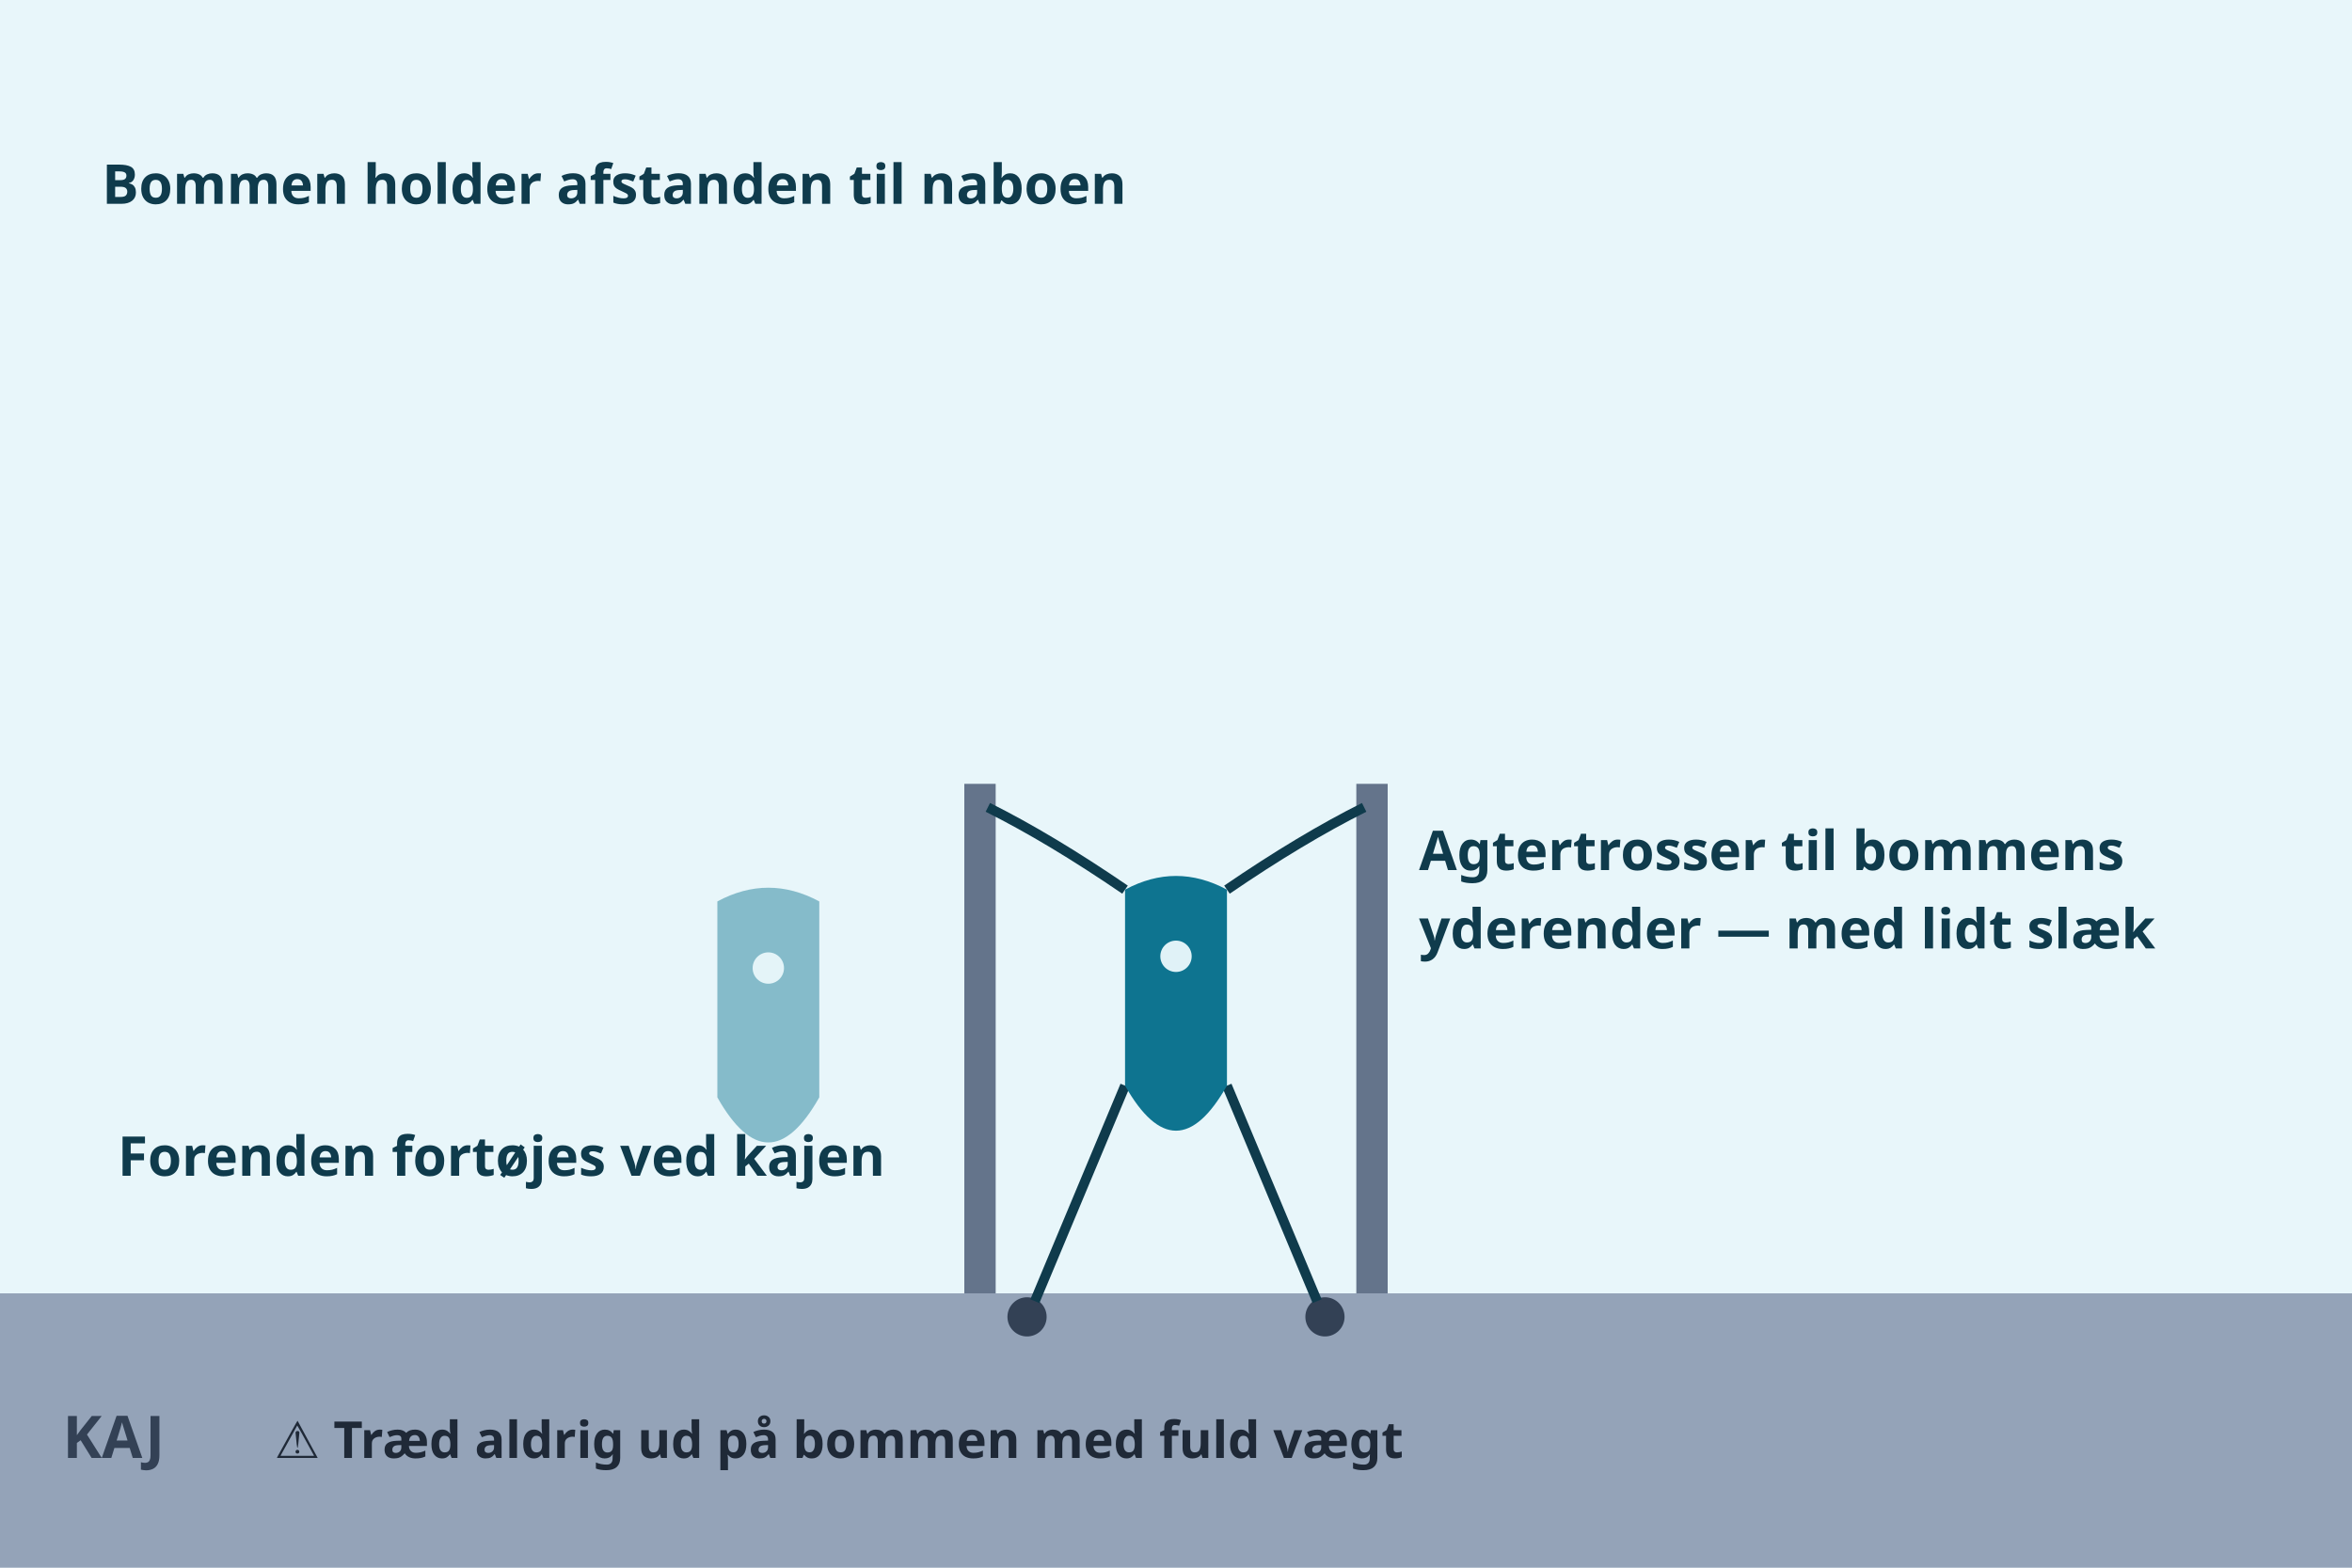
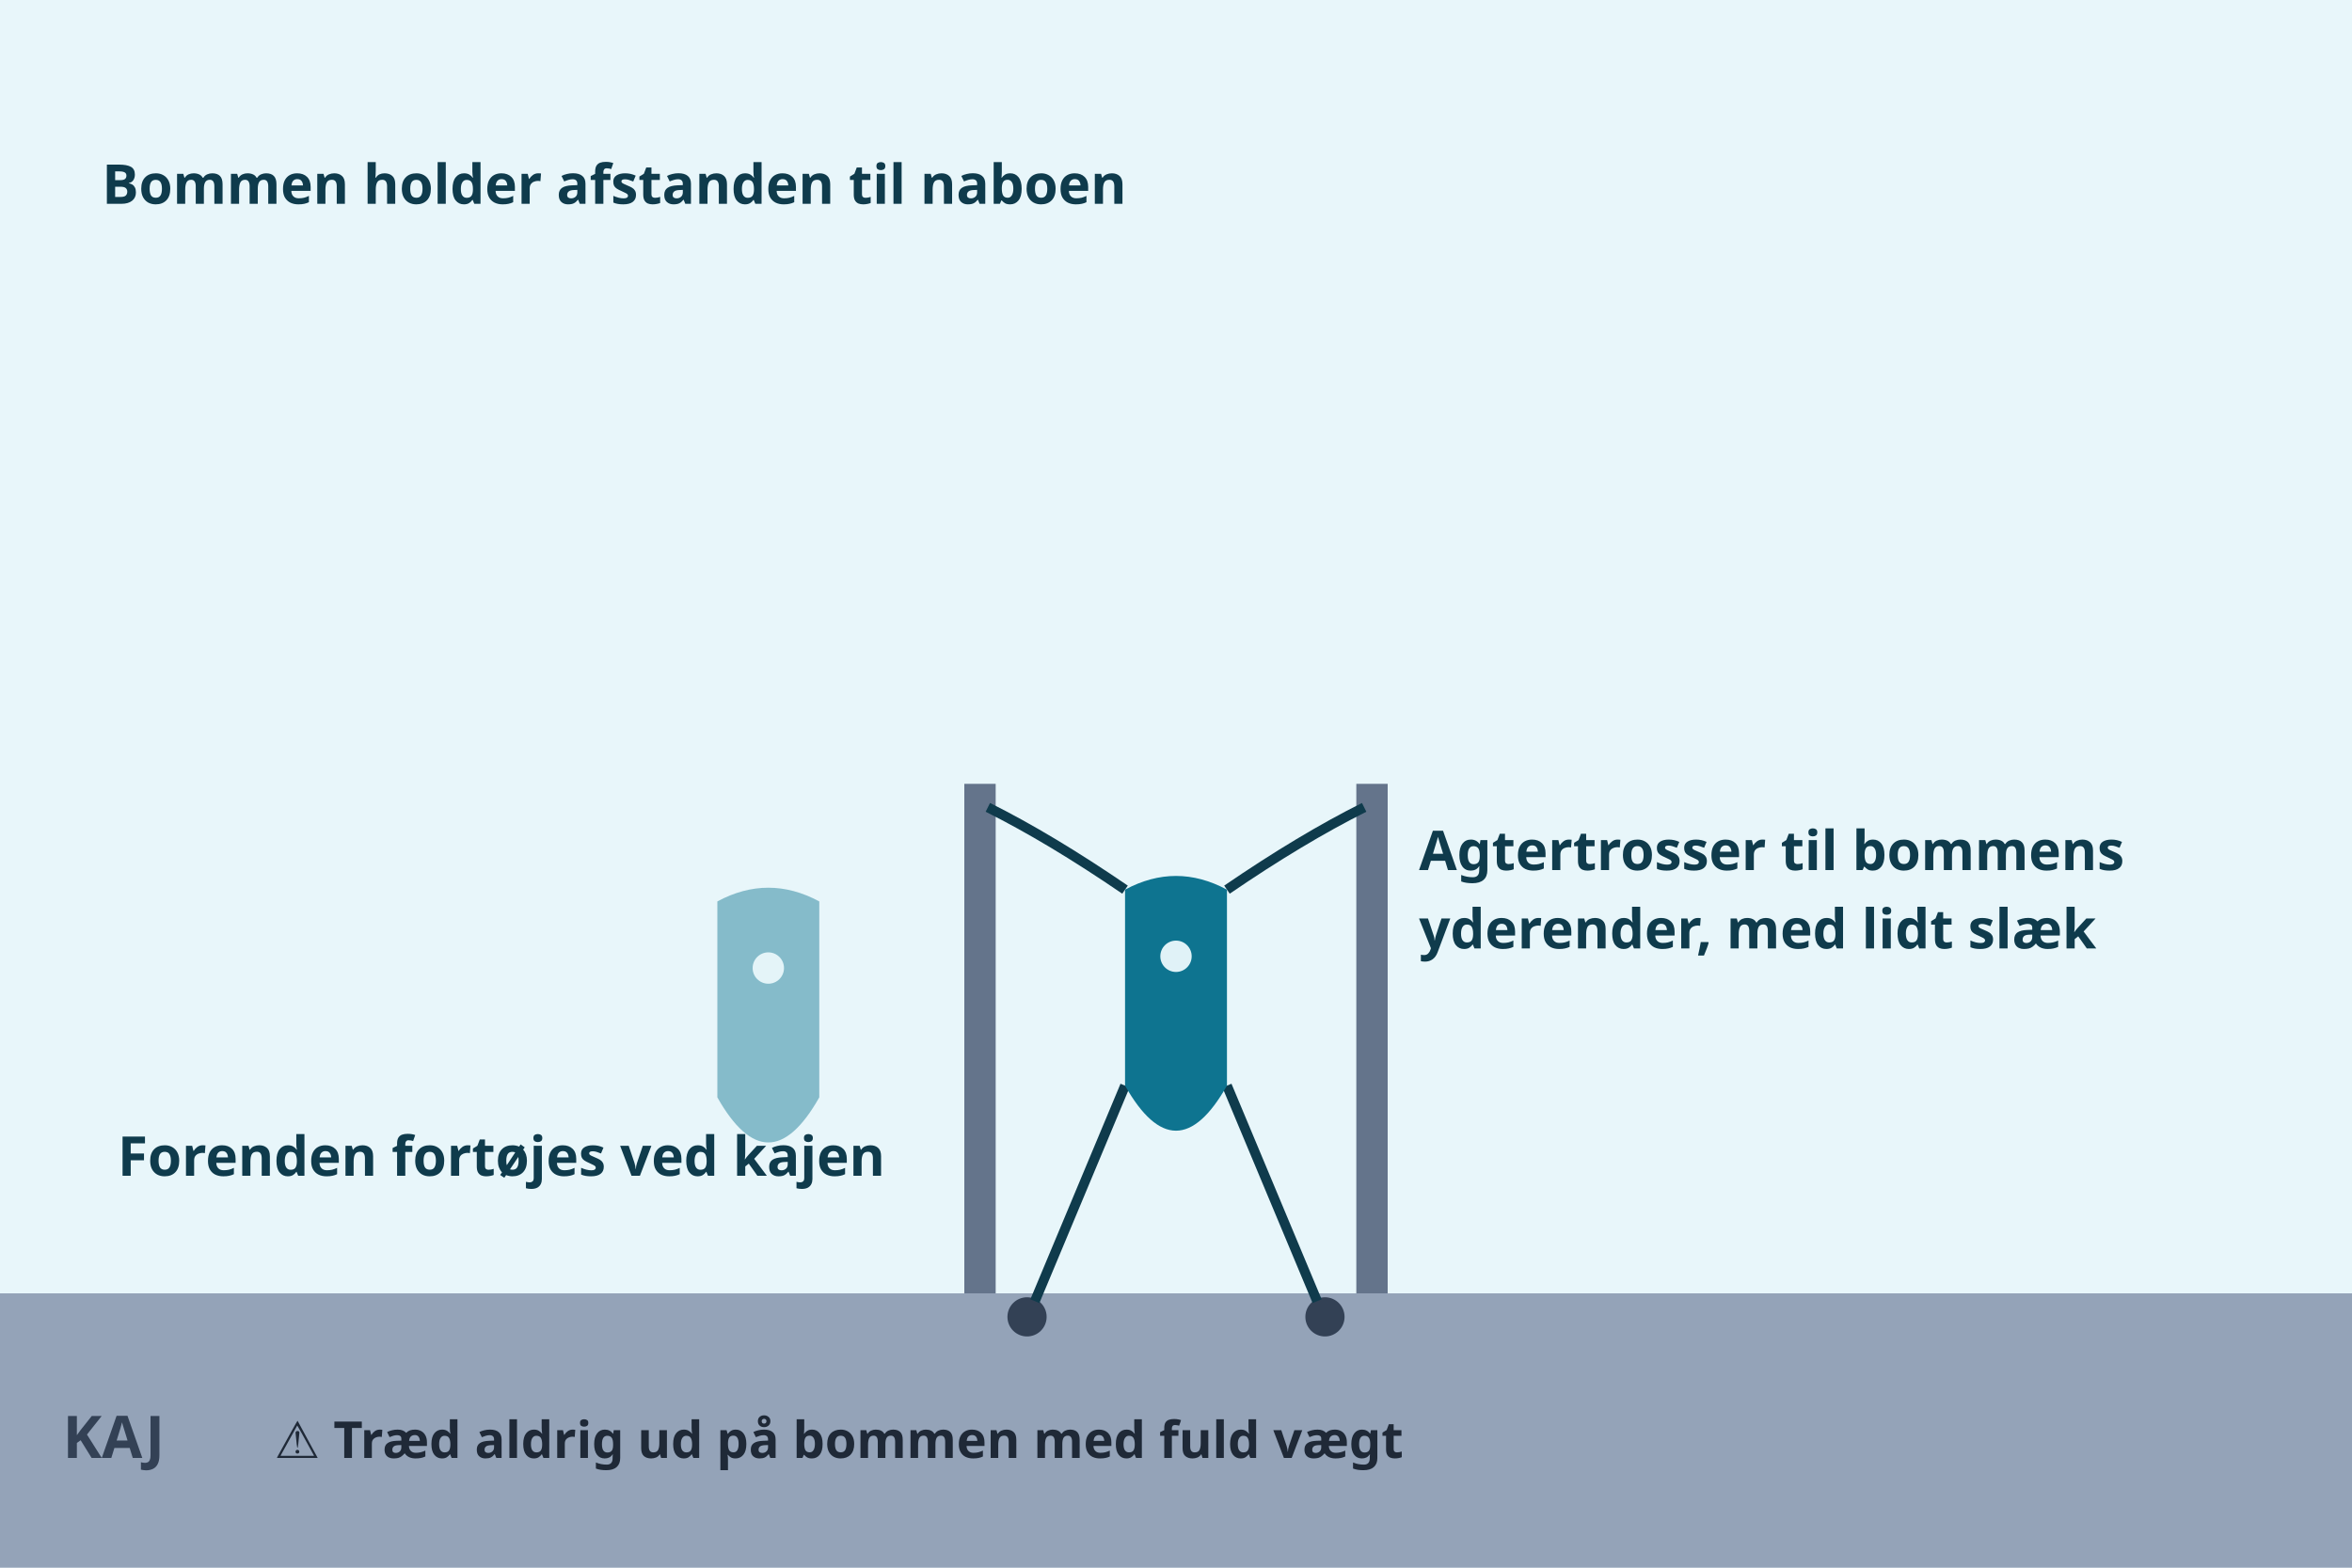
<svg xmlns="http://www.w3.org/2000/svg" viewBox="0 0 600 400" font-family="system-ui, sans-serif" role="img" aria-label="Fortøjet ved Y-bom: forenden fortøjet ved kajen og agterenden til bommenes yderender, med slæk så bommen kan arbejde">
  <defs>
    <g id="baad">
      <path d="M -35 -13 L 15 -13 Q 38 0 15 13 L -35 13 Q -42 0 -35 -13 Z" fill="#0e7490" />
      <circle cx="-18" cy="0" r="4" fill="#e0f2f7" />
    </g>
  </defs>
  <rect width="600" height="400" fill="#e8f6fa" />
  <rect y="330" width="600" height="70" fill="#94a3b8" />
  <text x="16" y="372" fill="#334155" font-size="15" font-weight="700">KAJ</text>
  <rect x="246" y="200" width="8" height="130" fill="#64748b" />
  <rect x="346" y="200" width="8" height="130" fill="#64748b" />
  <circle cx="262" cy="336" r="5" fill="#334155" />
  <circle cx="338" cy="336" r="5" fill="#334155" />
  <use href="#baad" transform="translate(196 265) rotate(90)" opacity="0.45" />
  <g stroke="#0f3b4c" stroke-width="2.5" fill="none">
    <path d="M 287 227 Q 268 214 252 206" />
    <path d="M 313 227 Q 332 214 348 206" />
    <path d="M 287 277 L 264 332" />
    <path d="M 313 277 L 336 332" />
  </g>
  <use href="#baad" transform="translate(300 262) rotate(90)" />
  <g fill="#0f3b4c" font-size="14" font-weight="700">
    <text x="26" y="52">Bommen holder afstanden til naboen</text>
    <text x="362" y="222">Agtertrosser til bommens</text>
-     <text x="362" y="242">yderender — med lidt slæk</text>
+     <text x="362" y="242">yderender, med lidt slæk</text>
    <text x="30" y="300">Forenden fortøjes ved kajen</text>
  </g>
  <text x="70" y="372" fill="#1f2937" font-size="13" font-weight="700">⚠️ Træd aldrig ud på bommen med fuld vægt</text>
</svg>
